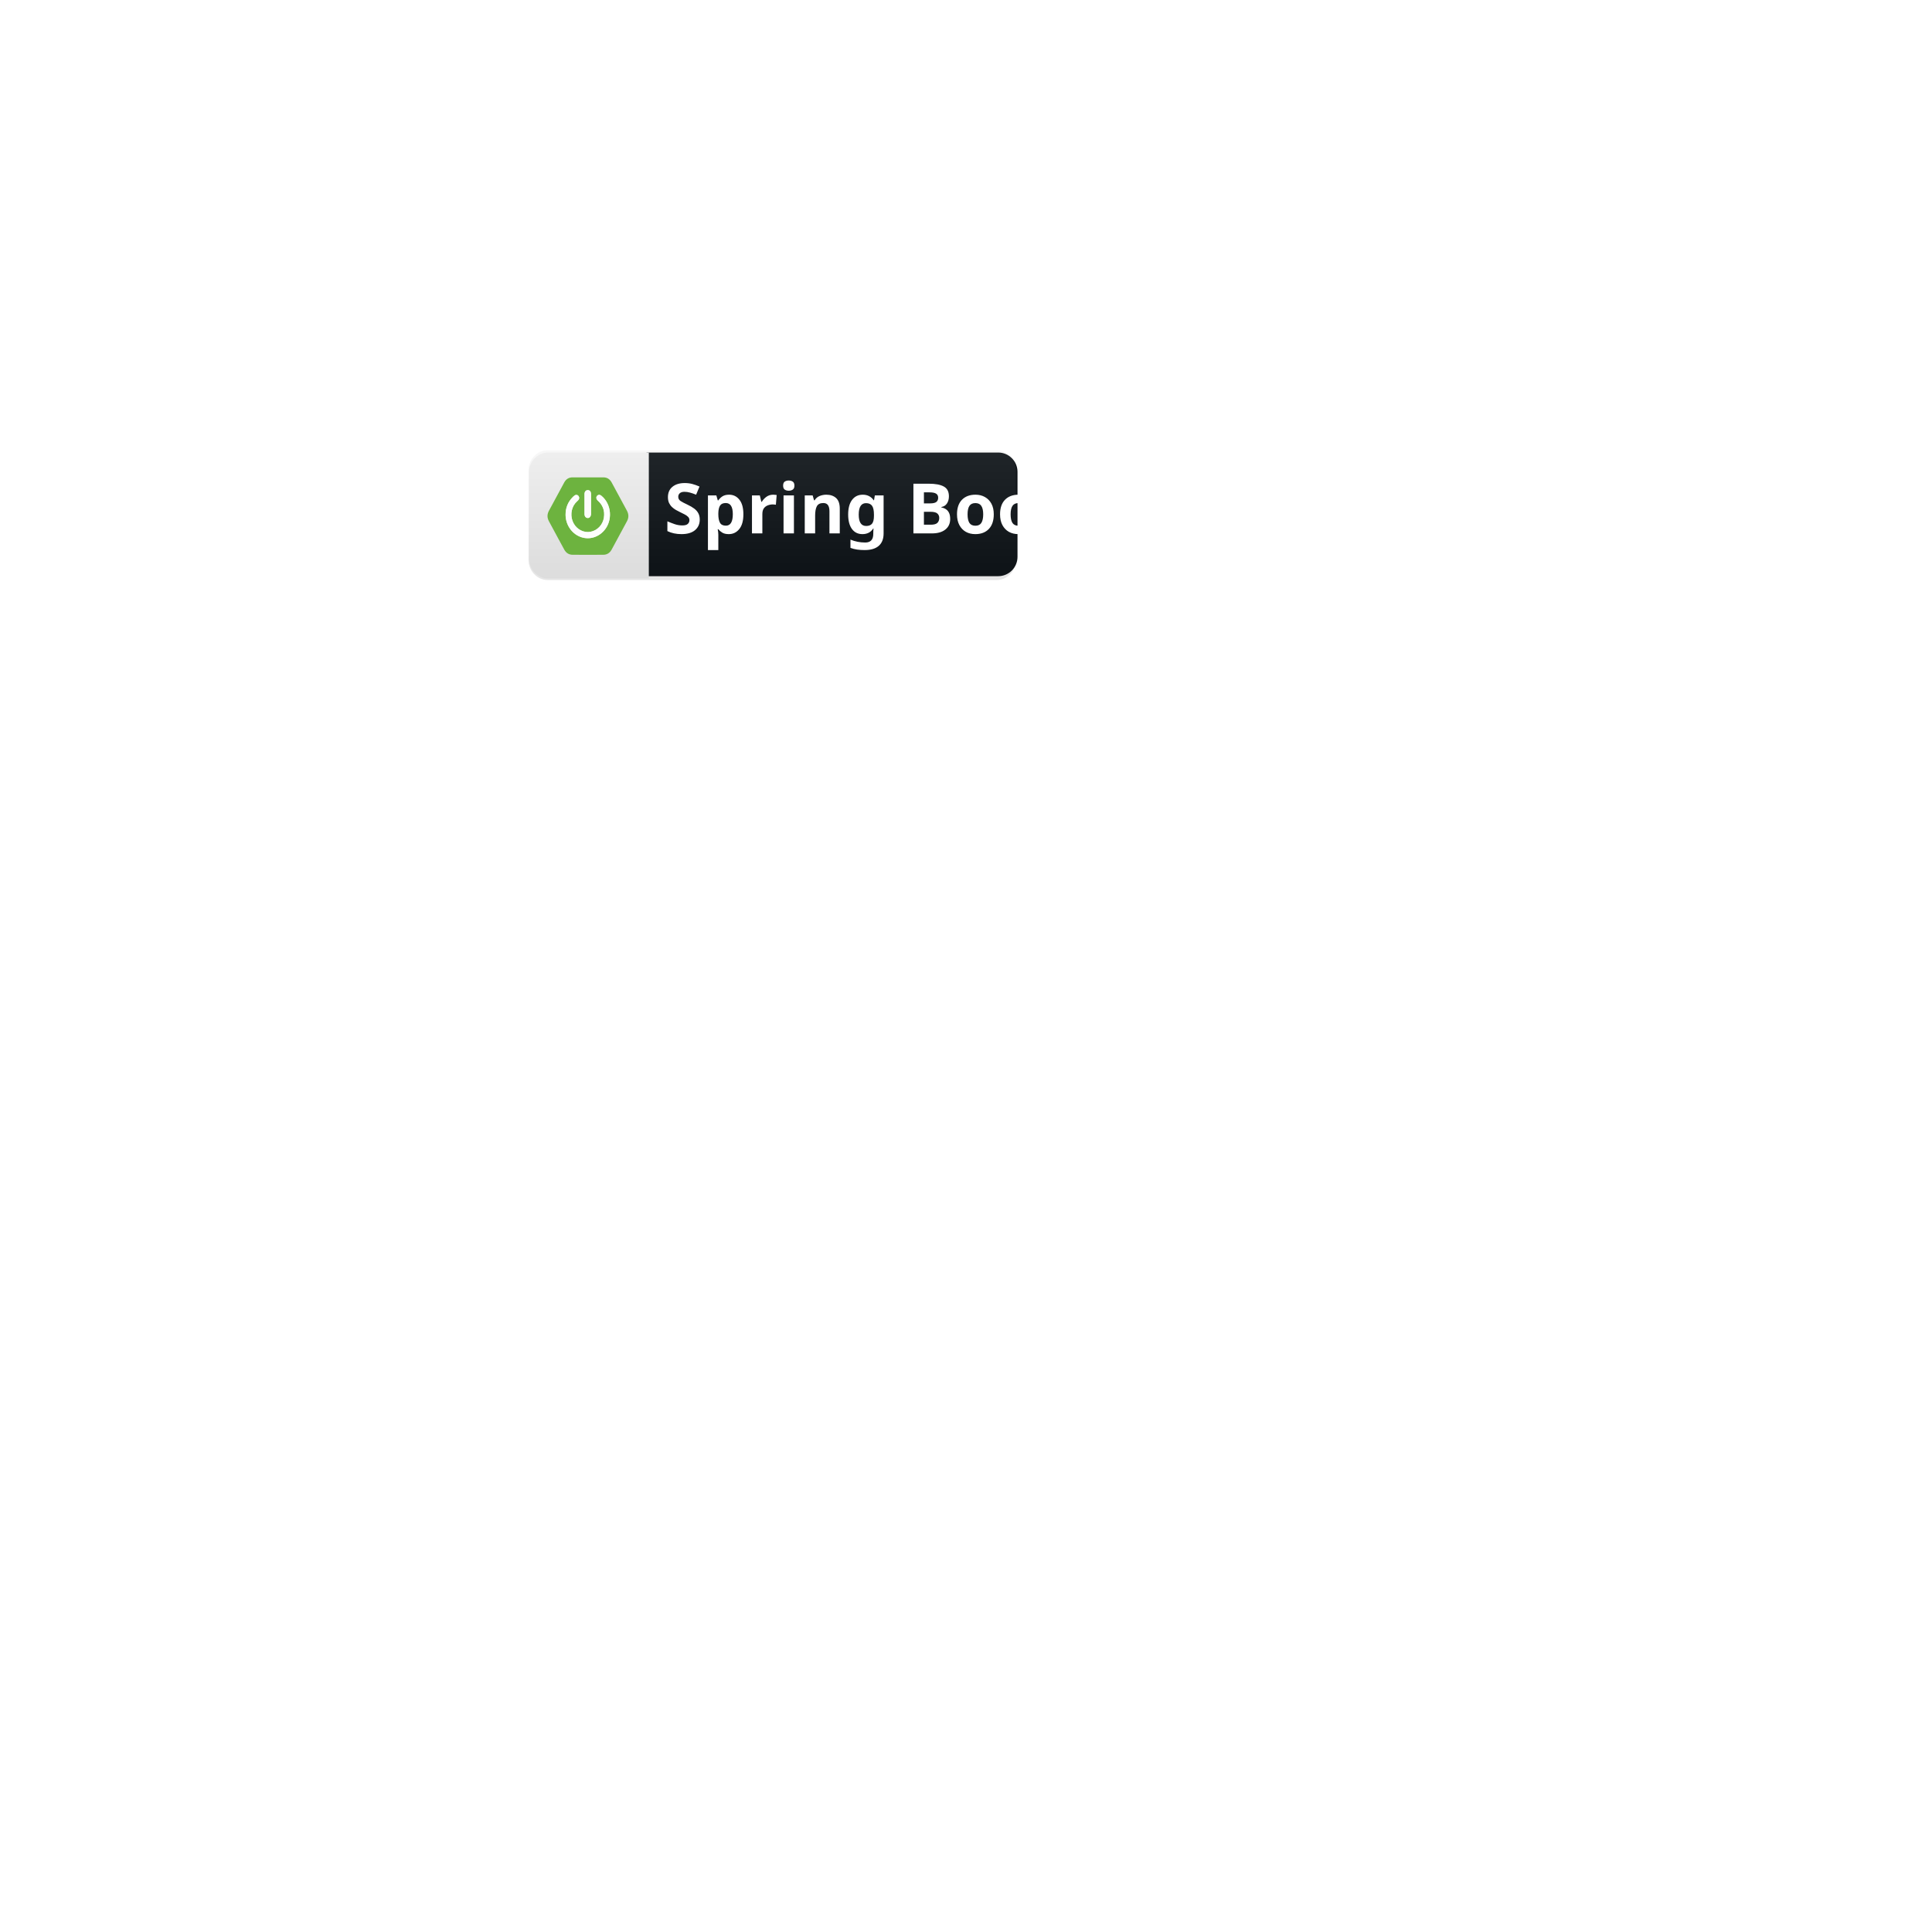
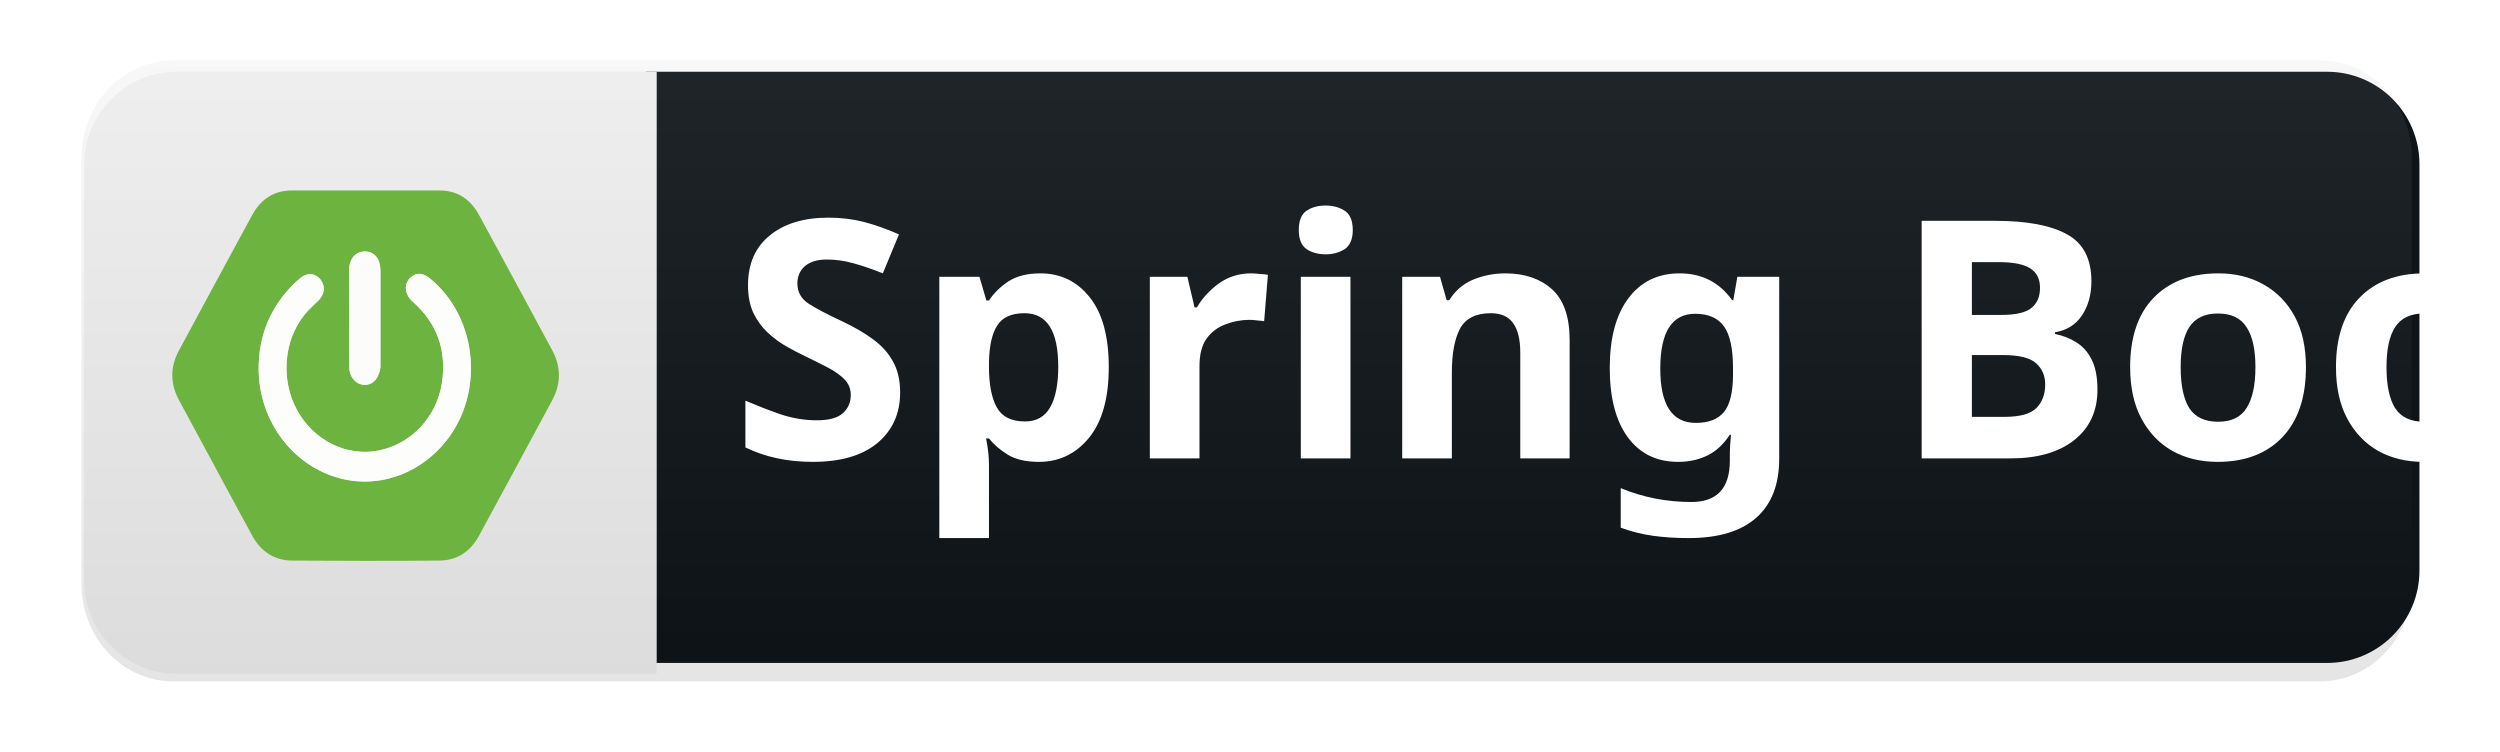
- <svg xmlns="http://www.w3.org/2000/svg" viewBox="0 0 500 500">
+ <svg xmlns="http://www.w3.org/2000/svg" viewBox="0 0 135.32 40.695">
  <defs>
-     <linearGradient id="paint0_linear" x1="0" y1="0" x2="0" y2="32" gradientUnits="userSpaceOnUse" gradientTransform="matrix(0.99316, 0, 0, 1.050416, 136.783, 116.5008)">
+     <linearGradient id="paint0_linear" x1="0" y1="0" x2="0" y2="32" gradientUnits="userSpaceOnUse" gradientTransform="matrix(0.99316, 0, 0, 1.050416, 4.413832, 3.269308)">
      <stop stop-color="#BBBBBB" stop-opacity="0.1" />
      <stop offset="1" stop-opacity="0.1" />
    </linearGradient>
  </defs>
-   <path d="M 258.329 117.115 L 167.329 117.115 L 167.329 149.115 L 258.329 149.115 C 261.09 149.115 263.329 146.877 263.329 144.115 L 263.329 122.115 C 263.329 119.354 261.09 117.115 258.329 117.115 Z" fill="#0F1418" />
-   <path d="M 167.915 117.115 L 141.915 117.115 C 139.153 117.115 136.915 119.395 136.915 122.207 L 136.915 144.61 C 136.915 147.421 139.153 149.701 141.915 149.701 L 167.915 149.701 L 167.915 117.115 Z" style="fill: rgb(245, 245, 245);" />
-   <path d="M 257.948 116.502 L 141.749 116.502 C 139.006 116.502 136.783 118.854 136.783 121.754 L 136.783 144.863 C 136.783 147.763 139.006 150.115 141.749 150.115 L 257.948 150.115 C 260.69 150.115 262.914 147.763 262.914 144.863 L 262.914 121.754 C 262.914 118.854 260.69 116.502 257.948 116.502 Z" fill="url(#paint0_linear)" style="" />
-   <text style="fill: rgb(255, 255, 255); font-family: Calibri; font-size: 18px; font-weight: 700; white-space: pre;" x="171.889" y="138.043">Spring Boot</text>
-   <path fill="#6DB33F" opacity="1" stroke="none" d="M 144.624 139.646 C 143.76 138.041 142.907 136.463 142.055 134.884 C 141.577 133.994 141.574 133.099 142.051 132.21 C 143.373 129.758 144.694 127.307 146.025 124.86 C 146.498 123.994 147.213 123.541 148.165 123.541 C 150.83 123.541 153.496 123.541 156.162 123.541 C 157.112 123.542 157.825 123.997 158.297 124.865 C 159.623 127.299 160.941 129.739 162.254 132.179 C 162.74 133.078 162.747 133.993 162.261 134.893 C 160.942 137.347 159.619 139.796 158.288 142.243 C 157.813 143.114 157.073 143.568 156.143 143.574 C 153.491 143.595 150.838 143.593 148.186 143.574 C 147.256 143.568 146.519 143.121 146.038 142.252 C 145.564 141.397 145.106 140.533 144.624 139.646 M 148.299 128.572 C 147.018 129.828 146.354 131.388 146.37 133.24 C 146.395 135.755 147.866 137.971 150.051 138.878 C 152.231 139.786 154.677 139.184 156.317 137.337 C 158.62 134.741 158.303 130.482 155.645 128.308 C 155.264 127.995 154.923 127.97 154.619 128.228 C 154.205 128.578 154.252 129.155 154.714 129.565 C 156.006 130.707 156.557 132.16 156.292 133.939 C 156.019 135.797 154.623 137.277 152.845 137.621 C 151.124 137.954 149.338 137.065 148.448 135.431 C 147.559 133.799 147.714 131.688 148.843 130.275 C 149.076 129.983 149.363 129.74 149.625 129.474 C 149.949 129.145 149.985 128.709 149.716 128.361 C 149.467 128.038 149.051 127.977 148.704 128.224 C 148.577 128.316 148.46 128.428 148.299 128.572 M 152.96 133.094 C 152.96 131.355 152.962 129.615 152.96 127.873 C 152.958 127.24 152.64 126.85 152.13 126.844 C 151.625 126.838 151.271 127.229 151.269 127.845 C 151.26 129.586 151.261 131.326 151.269 133.066 C 151.271 133.627 151.611 134.029 152.07 134.061 C 152.527 134.091 152.877 133.74 152.96 133.094 Z" style="" />
-   <path fill="#FDFEFC" opacity="1" stroke="none" d="M 148.318 128.551 C 148.46 128.428 148.577 128.316 148.704 128.224 C 149.051 127.977 149.467 128.038 149.716 128.361 C 149.985 128.709 149.949 129.145 149.625 129.474 C 149.363 129.74 149.076 129.983 148.843 130.275 C 147.714 131.688 147.559 133.799 148.448 135.431 C 149.338 137.065 151.124 137.954 152.845 137.621 C 154.623 137.277 156.019 135.797 156.292 133.939 C 156.557 132.16 156.006 130.707 154.714 129.565 C 154.252 129.155 154.205 128.578 154.619 128.228 C 154.923 127.97 155.264 127.995 155.645 128.308 C 158.303 130.482 158.62 134.741 156.317 137.337 C 154.677 139.184 152.231 139.786 150.051 138.878 C 147.866 137.971 146.395 135.755 146.37 133.24 C 146.354 131.388 147.018 129.828 148.318 128.551 Z" style="" />
-   <path fill="#FCFDFB" opacity="1" stroke="none" d="M 152.96 133.133 C 152.877 133.74 152.527 134.091 152.07 134.061 C 151.611 134.029 151.271 133.627 151.269 133.066 C 151.261 131.326 151.26 129.586 151.269 127.845 C 151.271 127.229 151.625 126.838 152.13 126.844 C 152.64 126.85 152.958 127.24 152.96 127.873 C 152.962 129.615 152.96 131.355 152.96 133.133 Z" style="" />
+   <path d="M 125.96 3.884 L 34.96 3.884 L 34.96 35.884 L 125.96 35.884 C 128.721 35.884 130.96 33.646 130.96 30.884 L 130.96 8.884 C 130.96 6.123 128.721 3.884 125.96 3.884 Z" fill="#0F1418" />
+   <path d="M 35.546 3.884 L 9.546 3.884 C 6.784 3.884 4.546 6.164 4.546 8.976 L 4.546 31.379 C 4.546 34.19 6.784 36.47 9.546 36.47 L 35.546 36.47 L 35.546 3.884 Z" style="fill: rgb(245, 245, 245);" />
+   <path d="M 125.579 3.271 L 9.38 3.271 C 6.637 3.271 4.414 5.623 4.414 8.523 L 4.414 31.632 C 4.414 34.532 6.637 36.884 9.38 36.884 L 125.579 36.884 C 128.321 36.884 130.545 34.532 130.545 31.632 L 130.545 8.523 C 130.545 5.623 128.321 3.271 125.579 3.271 Z" fill="url(#paint0_linear)" style="" />
+   <text style="fill: rgb(255, 255, 255); font-family: Calibri; font-size: 18px; font-weight: 700; white-space: pre;" x="39.52" y="24.812">Spring Boot</text>
+   <path fill="#6DB33F" opacity="1" stroke="none" d="M 12.255 26.415 C 11.391 24.81 10.538 23.232 9.686 21.653 C 9.208 20.763 9.205 19.868 9.682 18.979 C 11.004 16.527 12.325 14.076 13.656 11.629 C 14.129 10.763 14.844 10.31 15.796 10.31 C 18.461 10.31 21.127 10.31 23.793 10.31 C 24.743 10.311 25.456 10.766 25.928 11.634 C 27.254 14.068 28.572 16.508 29.885 18.948 C 30.371 19.847 30.378 20.762 29.892 21.662 C 28.573 24.116 27.25 26.565 25.919 29.012 C 25.444 29.883 24.704 30.337 23.774 30.343 C 21.122 30.364 18.469 30.362 15.817 30.343 C 14.887 30.337 14.15 29.89 13.669 29.021 C 13.195 28.166 12.737 27.302 12.255 26.415 M 15.93 15.341 C 14.649 16.597 13.985 18.157 14.001 20.009 C 14.026 22.524 15.497 24.74 17.682 25.647 C 19.862 26.555 22.308 25.953 23.948 24.106 C 26.251 21.51 25.934 17.251 23.276 15.077 C 22.895 14.764 22.554 14.739 22.25 14.997 C 21.836 15.347 21.883 15.924 22.345 16.334 C 23.637 17.476 24.188 18.929 23.923 20.708 C 23.65 22.566 22.254 24.046 20.476 24.39 C 18.755 24.723 16.969 23.834 16.079 22.2 C 15.19 20.568 15.345 18.457 16.474 17.044 C 16.707 16.752 16.994 16.509 17.256 16.243 C 17.58 15.914 17.616 15.478 17.347 15.13 C 17.098 14.807 16.682 14.746 16.335 14.993 C 16.208 15.085 16.091 15.197 15.93 15.341 M 20.591 19.863 C 20.591 18.124 20.593 16.384 20.591 14.642 C 20.589 14.009 20.271 13.619 19.761 13.613 C 19.256 13.607 18.902 13.998 18.9 14.614 C 18.891 16.355 18.892 18.095 18.9 19.835 C 18.902 20.396 19.242 20.798 19.701 20.83 C 20.158 20.86 20.508 20.509 20.591 19.863 Z" style="" />
+   <path fill="#FDFEFC" opacity="1" stroke="none" d="M 15.949 15.32 C 16.091 15.197 16.208 15.085 16.335 14.993 C 16.682 14.746 17.098 14.807 17.347 15.13 C 17.616 15.478 17.58 15.914 17.256 16.243 C 16.994 16.509 16.707 16.752 16.474 17.044 C 15.345 18.457 15.19 20.568 16.079 22.2 C 16.969 23.834 18.755 24.723 20.476 24.39 C 22.254 24.046 23.65 22.566 23.923 20.708 C 24.188 18.929 23.637 17.476 22.345 16.334 C 21.883 15.924 21.836 15.347 22.25 14.997 C 22.554 14.739 22.895 14.764 23.276 15.077 C 25.934 17.251 26.251 21.51 23.948 24.106 C 22.308 25.953 19.862 26.555 17.682 25.647 C 15.497 24.74 14.026 22.524 14.001 20.009 C 13.985 18.157 14.649 16.597 15.949 15.32 Z" style="" />
+   <path fill="#FCFDFB" opacity="1" stroke="none" d="M 20.591 19.902 C 20.508 20.509 20.158 20.86 19.701 20.83 C 19.242 20.798 18.902 20.396 18.9 19.835 C 18.892 18.095 18.891 16.355 18.9 14.614 C 18.902 13.998 19.256 13.607 19.761 13.613 C 20.271 13.619 20.589 14.009 20.591 14.642 C 20.593 16.384 20.591 18.124 20.591 19.902 Z" style="" />
</svg>
